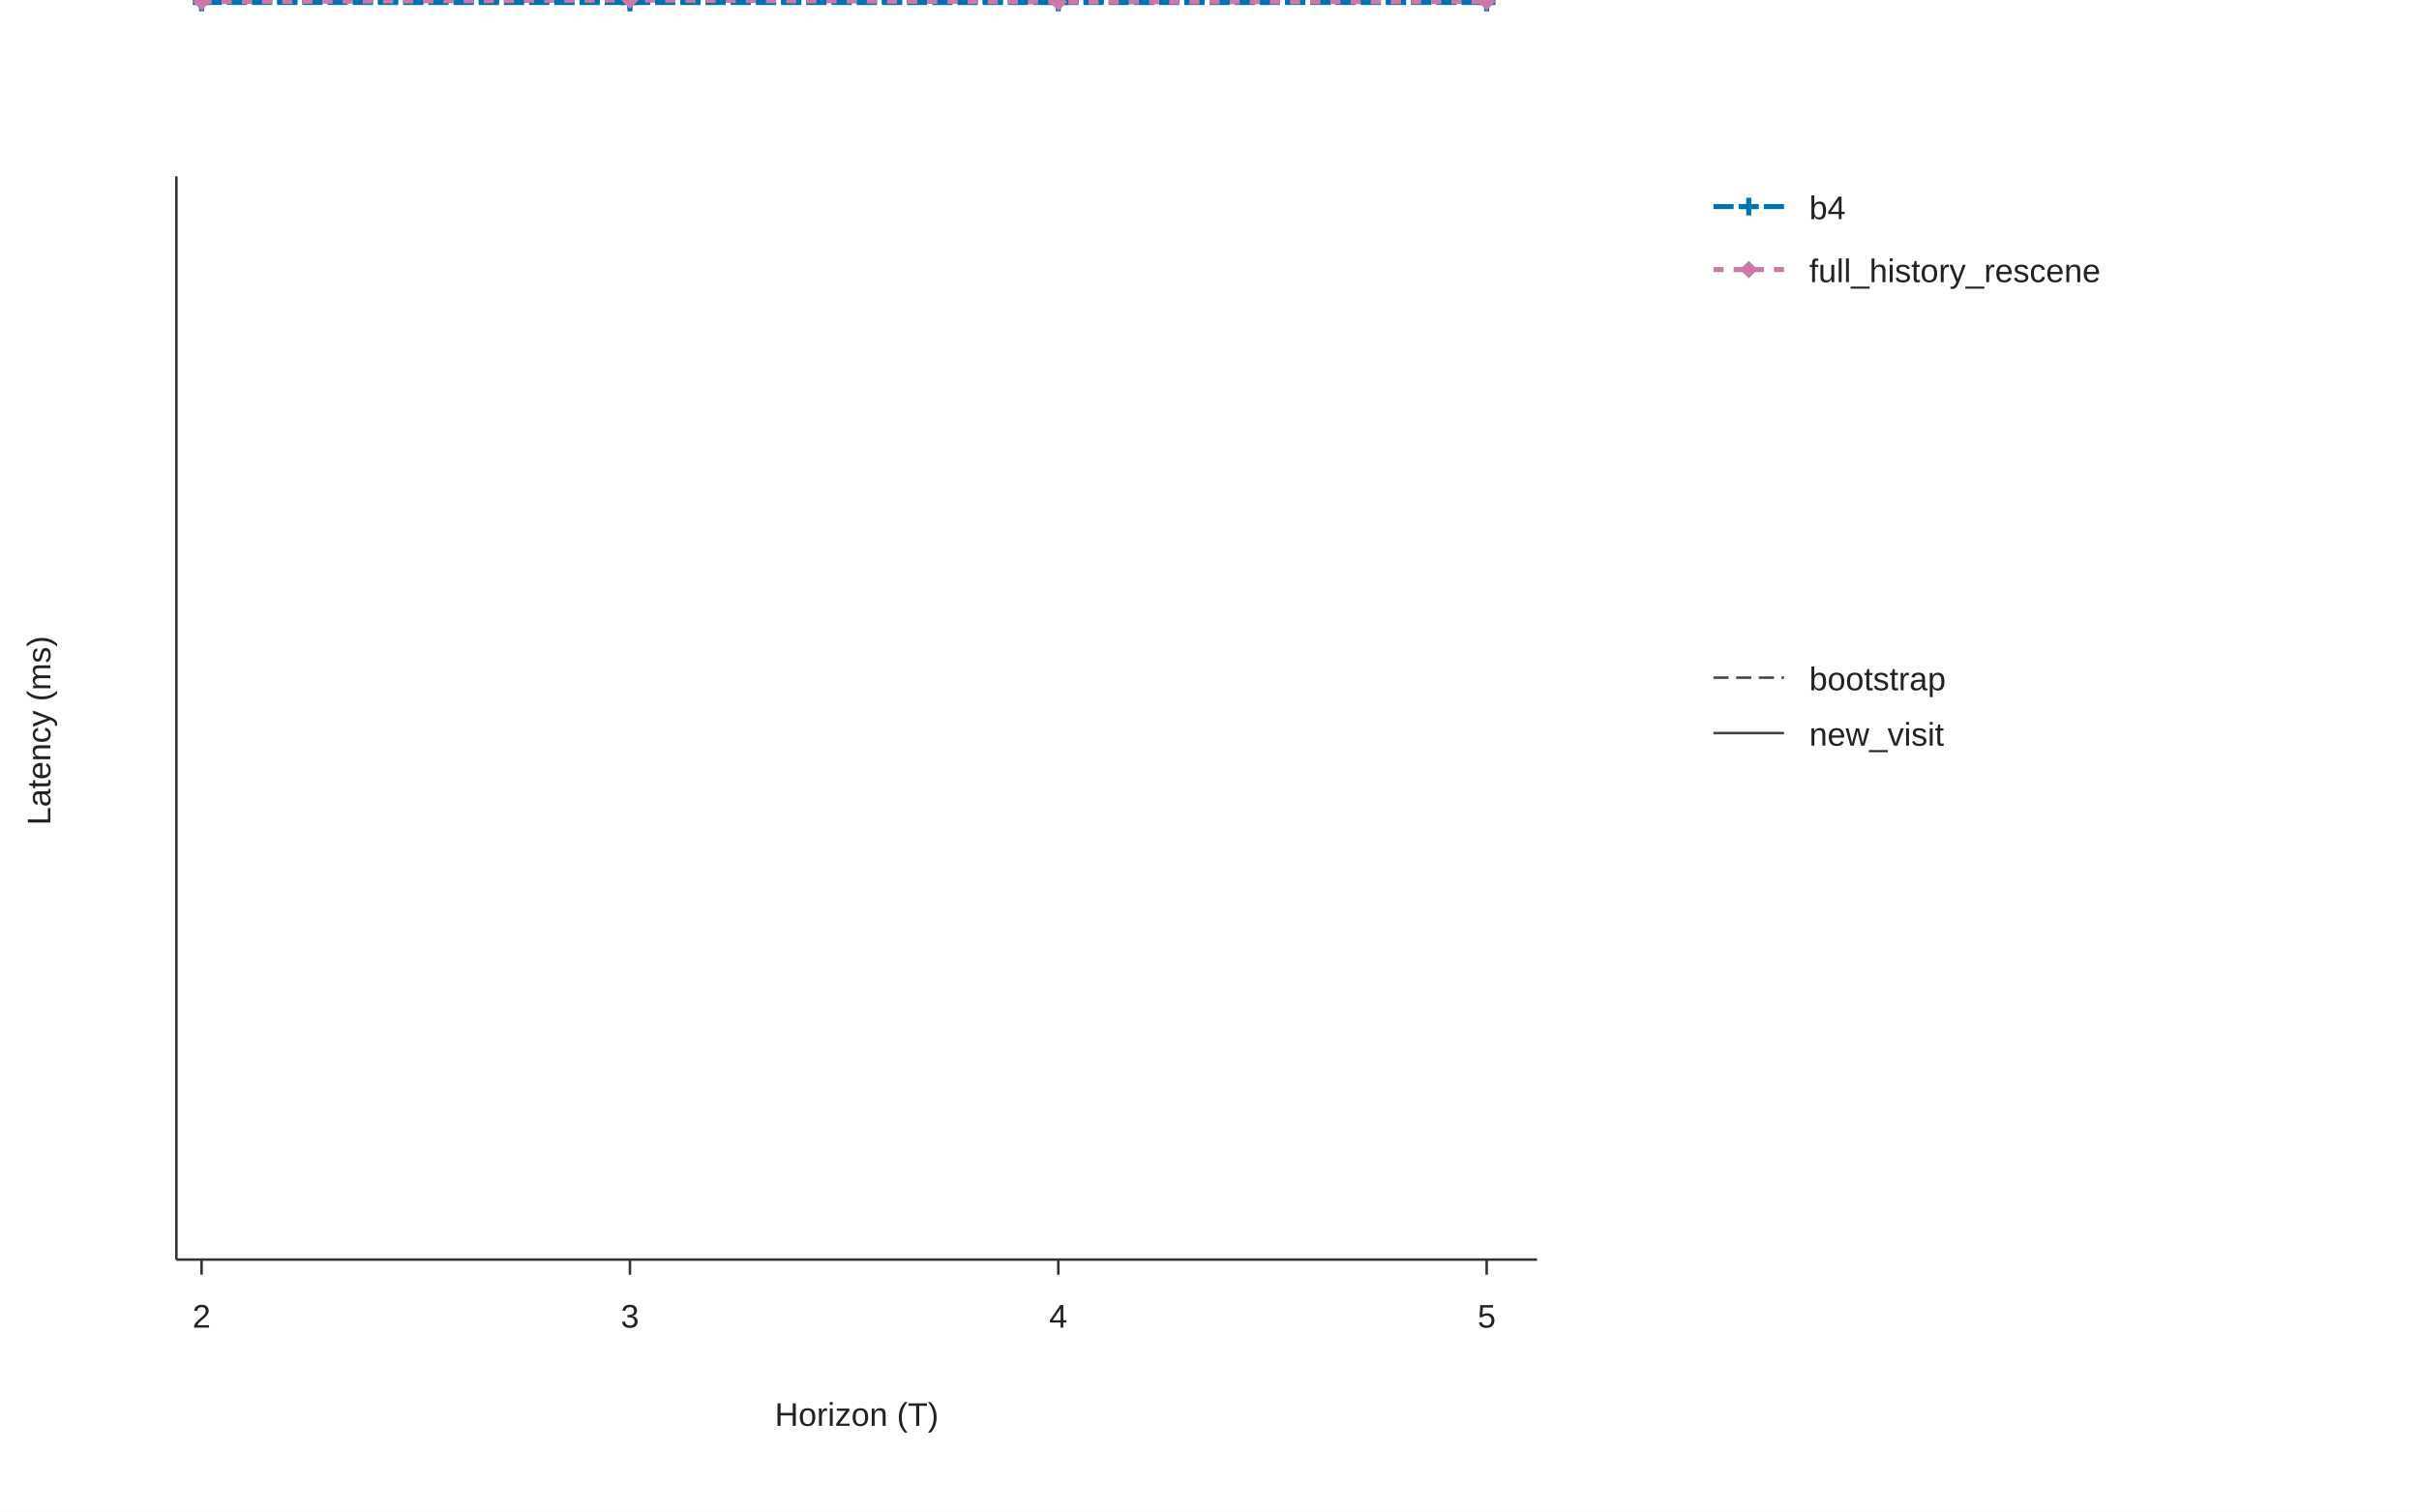
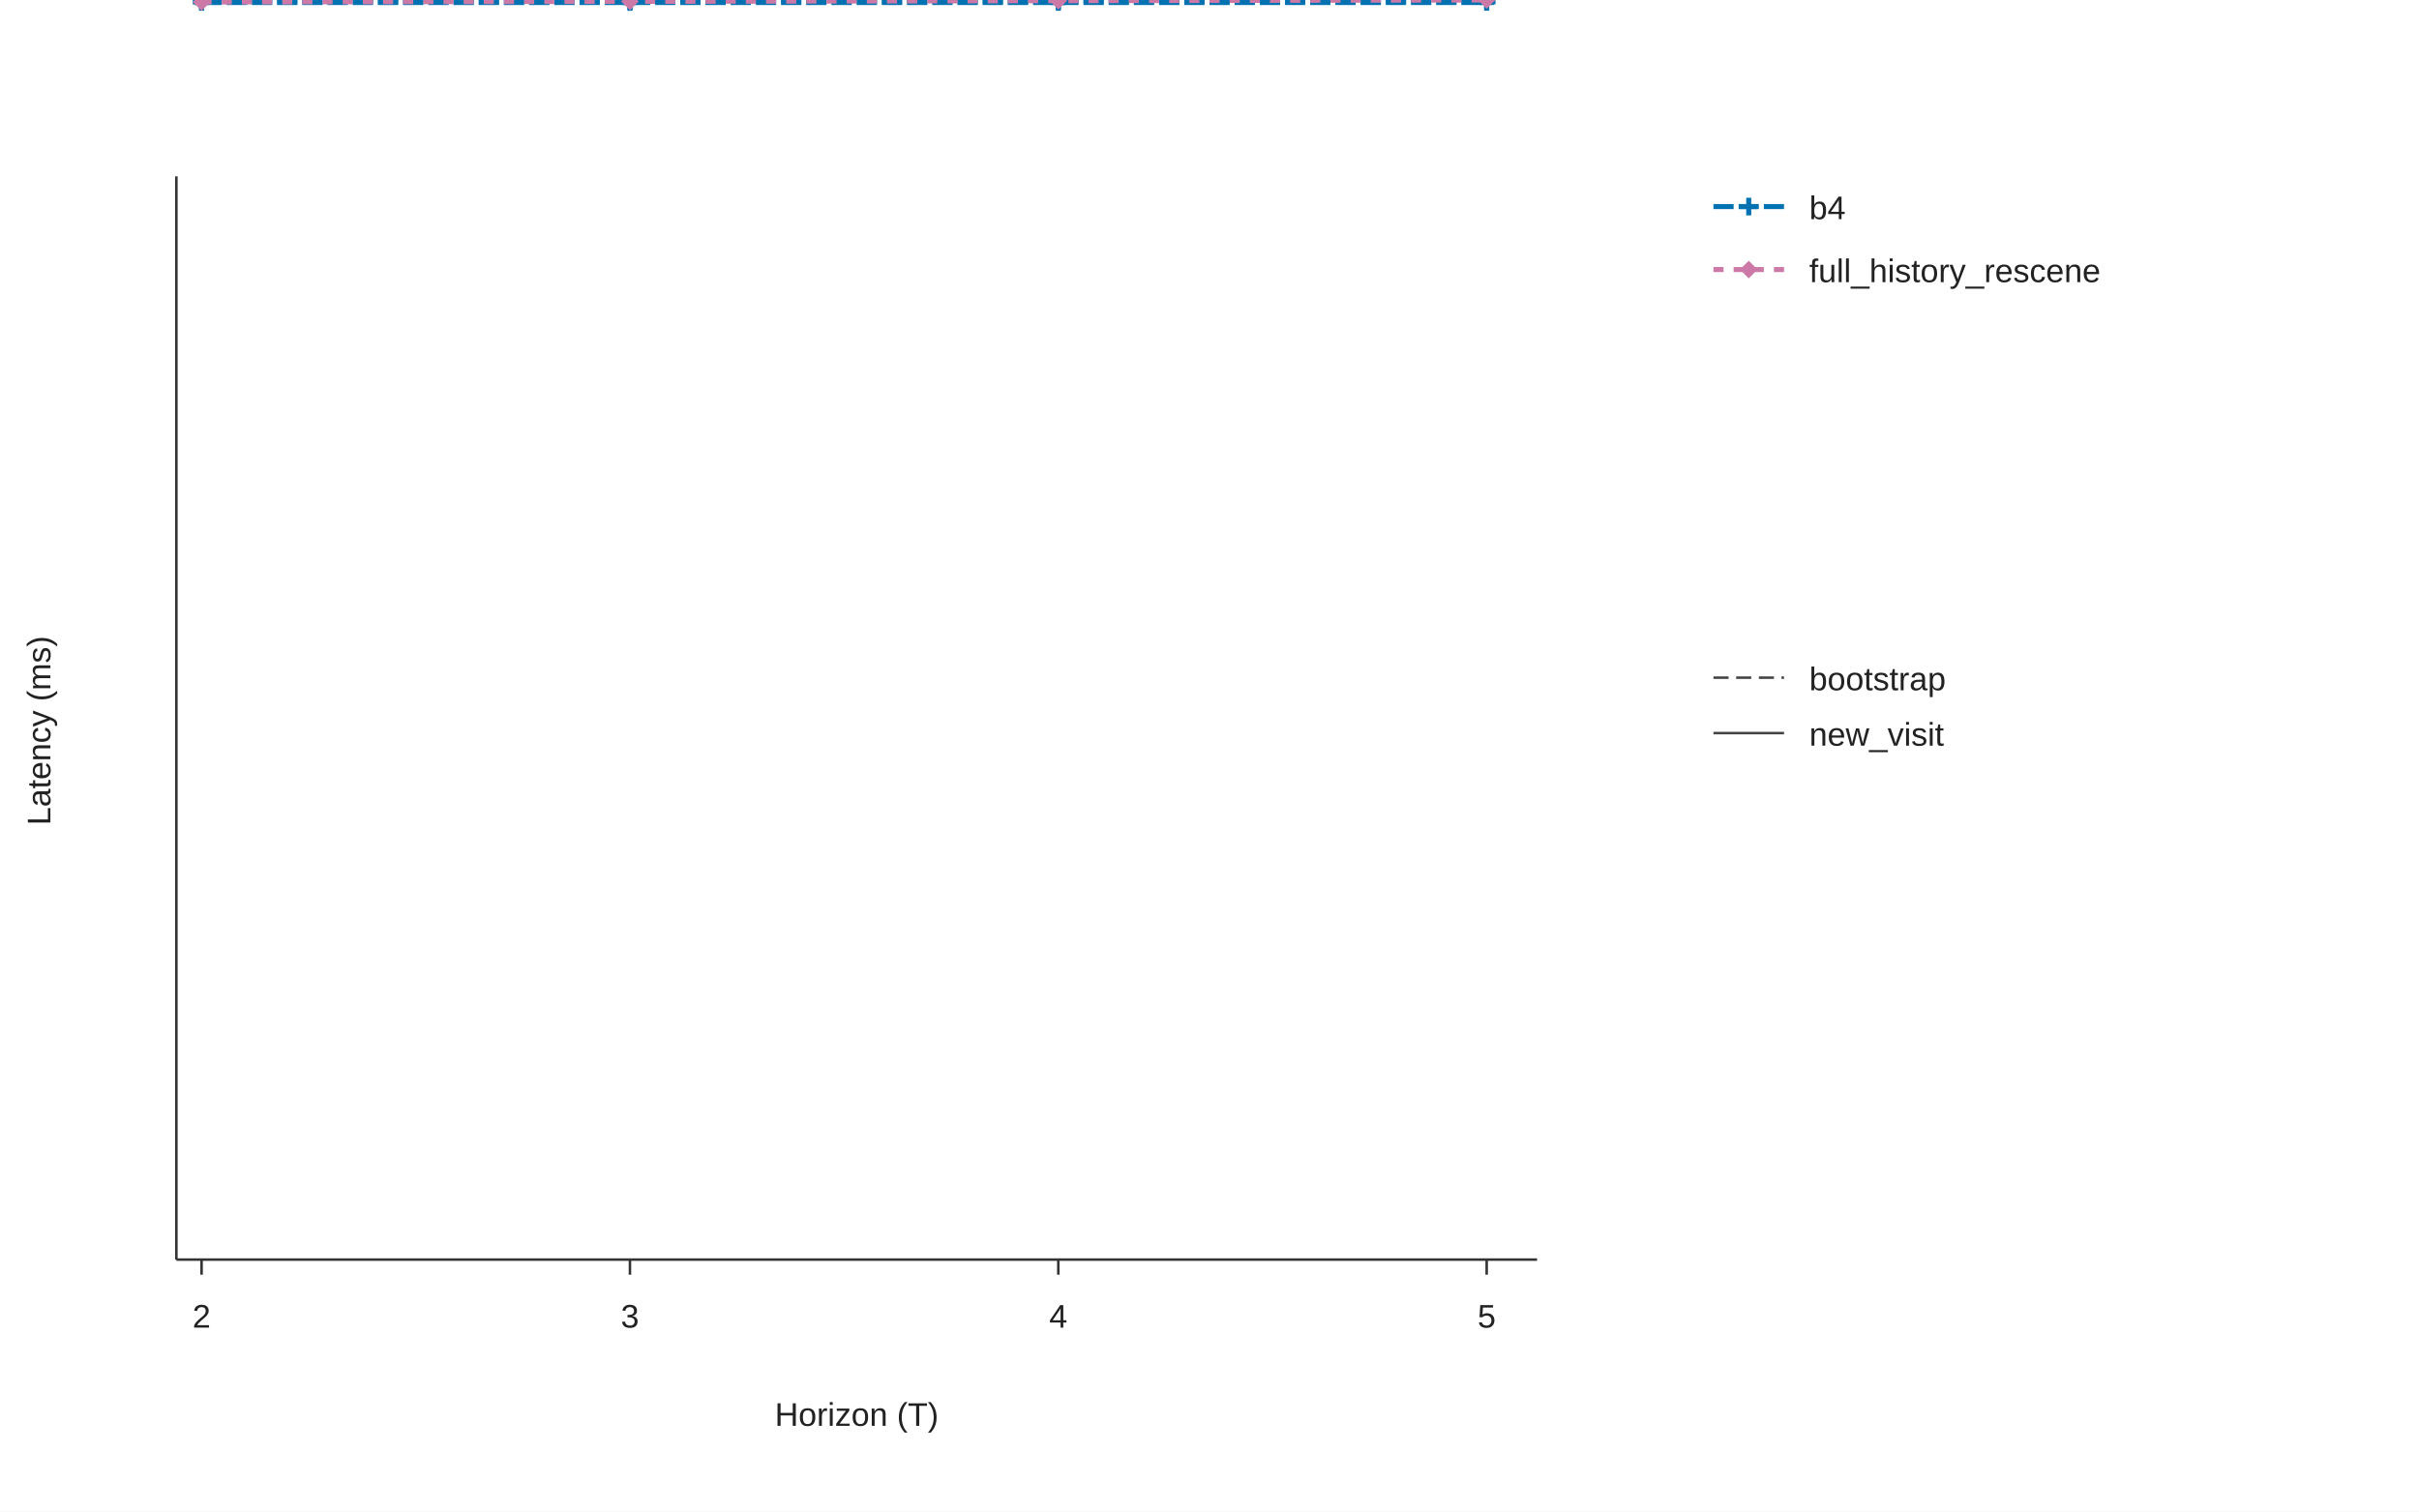
<svg xmlns="http://www.w3.org/2000/svg" role="img" aria-labelledby="figure-e-title figure-e-description" viewBox="0 0 960 600">
  <rect x="0" y="0" width="960" height="600" fill="#FFFFFF" />
  <g font-family="Arial, Helvetica, sans-serif" fill="#222222">
    <line x1="70" y1="500" x2="610" y2="500" stroke="#333333" stroke-width="1" />
    <line x1="70" y1="70" x2="70" y2="500" stroke="#333333" stroke-width="1" />
    <line x1="80" y1="500" x2="80" y2="506" stroke="#333333" stroke-width="1" />
    <text x="80" y="527" font-size="13" text-anchor="middle">2</text>
    <line x1="250" y1="500" x2="250" y2="506" stroke="#333333" stroke-width="1" />
    <text x="250" y="527" font-size="13" text-anchor="middle">3</text>
    <line x1="420" y1="500" x2="420" y2="506" stroke="#333333" stroke-width="1" />
    <text x="420" y="527" font-size="13" text-anchor="middle">4</text>
    <line x1="590" y1="500" x2="590" y2="506" stroke="#333333" stroke-width="1" />
    <text x="590" y="527" font-size="13" text-anchor="middle">5</text>
    <text x="340" y="566" font-size="13" text-anchor="middle">Horizon (T)</text>
    <text x="20" y="290" font-size="13" text-anchor="middle" transform="rotate(-90 20 290)">Latency (ms)</text>
-     <path d="M 80 0.587 L 250 0.587 L 420 0.587 L 590 0.587" fill="none" stroke="#0072B2" stroke-width="2" stroke-dasharray="8 2" />
-     <line x1="77.2" y1="0.587" x2="82.8" y2="0.587" stroke="#0072B2" stroke-width="2" />
-     <line x1="80" y1="-2.213" x2="80" y2="3.387" stroke="#0072B2" stroke-width="2" />
-     <line x1="247.2" y1="0.587" x2="252.8" y2="0.587" stroke="#0072B2" stroke-width="2" />
-     <line x1="250" y1="-2.213" x2="250" y2="3.387" stroke="#0072B2" stroke-width="2" />
-     <line x1="417.2" y1="0.587" x2="422.8" y2="0.587" stroke="#0072B2" stroke-width="2" />
-     <line x1="420" y1="-2.213" x2="420" y2="3.387" stroke="#0072B2" stroke-width="2" />
-     <line x1="587.2" y1="0.587" x2="592.8" y2="0.587" stroke="#0072B2" stroke-width="2" />
-     <line x1="590" y1="-2.213" x2="590" y2="3.387" stroke="#0072B2" stroke-width="2" />
-     <path d="M 80 0.969 L 250 1 L 420 0.984 L 590 0.983" fill="none" stroke="#0072B2" stroke-width="2" stroke-dasharray="8 2" />
-     <line x1="76.5" y1="0.969" x2="83.5" y2="0.969" stroke="#0072B2" stroke-width="2" />
-     <line x1="80" y1="-2.531" x2="80" y2="4.469" stroke="#0072B2" stroke-width="2" />
-     <line x1="246.5" y1="1" x2="253.5" y2="1" stroke="#0072B2" stroke-width="2" />
-     <line x1="250" y1="-2.5" x2="250" y2="4.5" stroke="#0072B2" stroke-width="2" />
-     <line x1="416.5" y1="0.984" x2="423.5" y2="0.984" stroke="#0072B2" stroke-width="2" />
-     <line x1="420" y1="-2.516" x2="420" y2="4.484" stroke="#0072B2" stroke-width="2" />
-     <line x1="586.5" y1="0.983" x2="593.5" y2="0.983" stroke="#0072B2" stroke-width="2" />
-     <line x1="590" y1="-2.517" x2="590" y2="4.483" stroke="#0072B2" stroke-width="2" />
-     <path d="M 80 0.686 L 250 0 L 420 0.77 L 590 0.638" fill="none" stroke="#CC79A7" stroke-width="2" stroke-dasharray="4 4" />
-     <path d="M 80 -2.814 L 83.5 0.686 L 80 4.186 L 76.5 0.686 Z" fill="#CC79A7" />
-     <path d="M 250 -3.5 L 253.5 0 L 250 3.5 L 246.5 0 Z" fill="#CC79A7" />
-     <path d="M 420 -2.73 L 423.5 0.77 L 420 4.27 L 416.5 0.77 Z" fill="#CC79A7" />
-     <path d="M 590 -2.862 L 593.5 0.638 L 590 4.138 L 586.5 0.638 Z" fill="#CC79A7" />
+     <path d="M 80 1 L 250 1 L 420 1 L 590 1" fill="none" stroke="#0072B2" stroke-width="2" stroke-dasharray="8 2" />
+     <line x1="77.2" y1="1" x2="82.8" y2="1" stroke="#0072B2" stroke-width="2" />
+     <line x1="80" y1="-1.8" x2="80" y2="3.8" stroke="#0072B2" stroke-width="2" />
+     <line x1="247.2" y1="1" x2="252.8" y2="1" stroke="#0072B2" stroke-width="2" />
+     <line x1="250" y1="-1.8" x2="250" y2="3.8" stroke="#0072B2" stroke-width="2" />
+     <line x1="417.2" y1="1" x2="422.8" y2="1" stroke="#0072B2" stroke-width="2" />
+     <line x1="420" y1="-1.8" x2="420" y2="3.8" stroke="#0072B2" stroke-width="2" />
+     <line x1="587.2" y1="1" x2="592.8" y2="1" stroke="#0072B2" stroke-width="2" />
+     <line x1="590" y1="-1.8" x2="590" y2="3.8" stroke="#0072B2" stroke-width="2" />
+     <path d="M 80 0.776 L 250 0.782 L 420 0.756 L 590 0.744" fill="none" stroke="#0072B2" stroke-width="2" stroke-dasharray="8 2" />
+     <line x1="76.5" y1="0.776" x2="83.5" y2="0.776" stroke="#0072B2" stroke-width="2" />
+     <line x1="80" y1="-2.724" x2="80" y2="4.276" stroke="#0072B2" stroke-width="2" />
+     <line x1="246.5" y1="0.782" x2="253.5" y2="0.782" stroke="#0072B2" stroke-width="2" />
+     <line x1="250" y1="-2.718" x2="250" y2="4.282" stroke="#0072B2" stroke-width="2" />
+     <line x1="416.5" y1="0.756" x2="423.5" y2="0.756" stroke="#0072B2" stroke-width="2" />
+     <line x1="420" y1="-2.744" x2="420" y2="4.256" stroke="#0072B2" stroke-width="2" />
+     <line x1="586.5" y1="0.744" x2="593.5" y2="0.744" stroke="#0072B2" stroke-width="2" />
+     <line x1="590" y1="-2.756" x2="590" y2="4.244" stroke="#0072B2" stroke-width="2" />
+     <path d="M 80 0.807 L 250 0.558 L 420 0.282 L 590 0" fill="none" stroke="#CC79A7" stroke-width="2" stroke-dasharray="4 4" />
+     <path d="M 80 -2.693 L 83.5 0.807 L 80 4.307 L 76.5 0.807 Z" fill="#CC79A7" />
+     <path d="M 250 -2.942 L 253.5 0.558 L 250 4.058 L 246.5 0.558 Z" fill="#CC79A7" />
+     <path d="M 420 -3.218 L 423.5 0.282 L 420 3.782 L 416.5 0.282 Z" fill="#CC79A7" />
+     <path d="M 590 -3.5 L 593.5 0 L 590 3.5 L 586.5 0 Z" fill="#CC79A7" />
    <line x1="680" y1="82" x2="708" y2="82" stroke="#0072B2" stroke-width="2" stroke-dasharray="8 2" />
    <line x1="690.5" y1="82" x2="697.5" y2="82" stroke="#0072B2" stroke-width="2" />
    <line x1="694" y1="78.5" x2="694" y2="85.5" stroke="#0072B2" stroke-width="2" />
    <text x="718" y="87" font-size="13" text-anchor="start">b4</text>
    <line x1="680" y1="107" x2="708" y2="107" stroke="#CC79A7" stroke-width="2" stroke-dasharray="4 4" />
    <path d="M 694 103.5 L 697.5 107 L 694 110.5 L 690.5 107 Z" fill="#CC79A7" />
    <text x="718" y="112" font-size="13" text-anchor="start">full_history_rescene</text>
    <line x1="680" y1="269" x2="708" y2="269" stroke="#444444" stroke-width="1" stroke-dasharray="6 3" />
    <text x="718" y="274" font-size="13" text-anchor="start">bootstrap</text>
    <line x1="680" y1="291" x2="708" y2="291" stroke="#444444" stroke-width="1" />
    <text x="718" y="296" font-size="13" text-anchor="start">new_visit</text>
  </g>
</svg>
